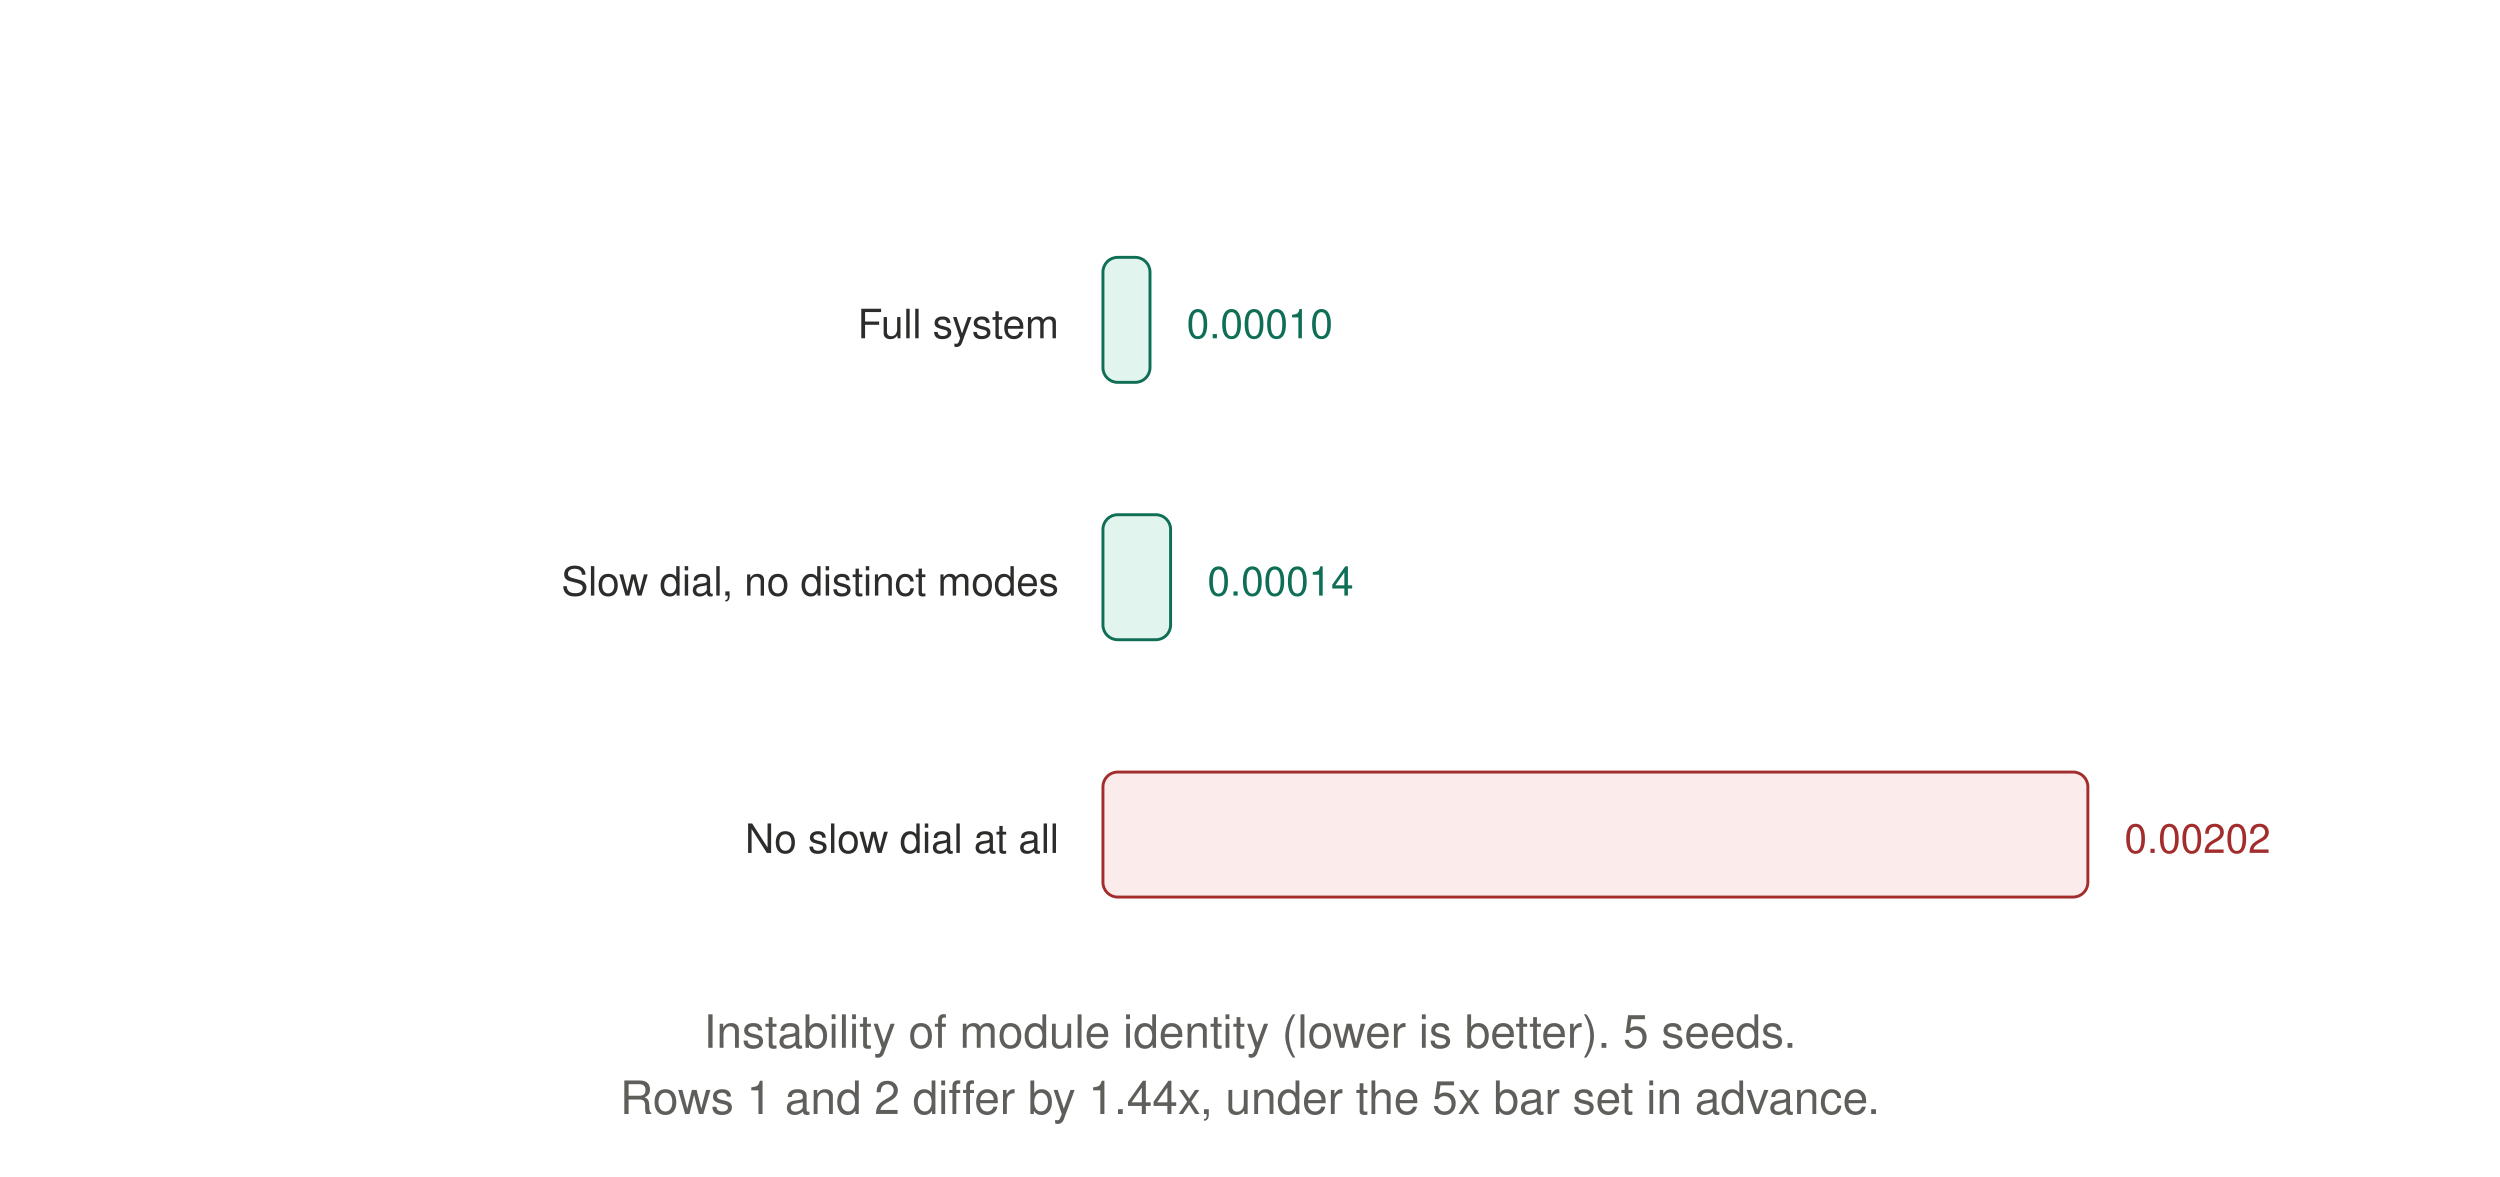
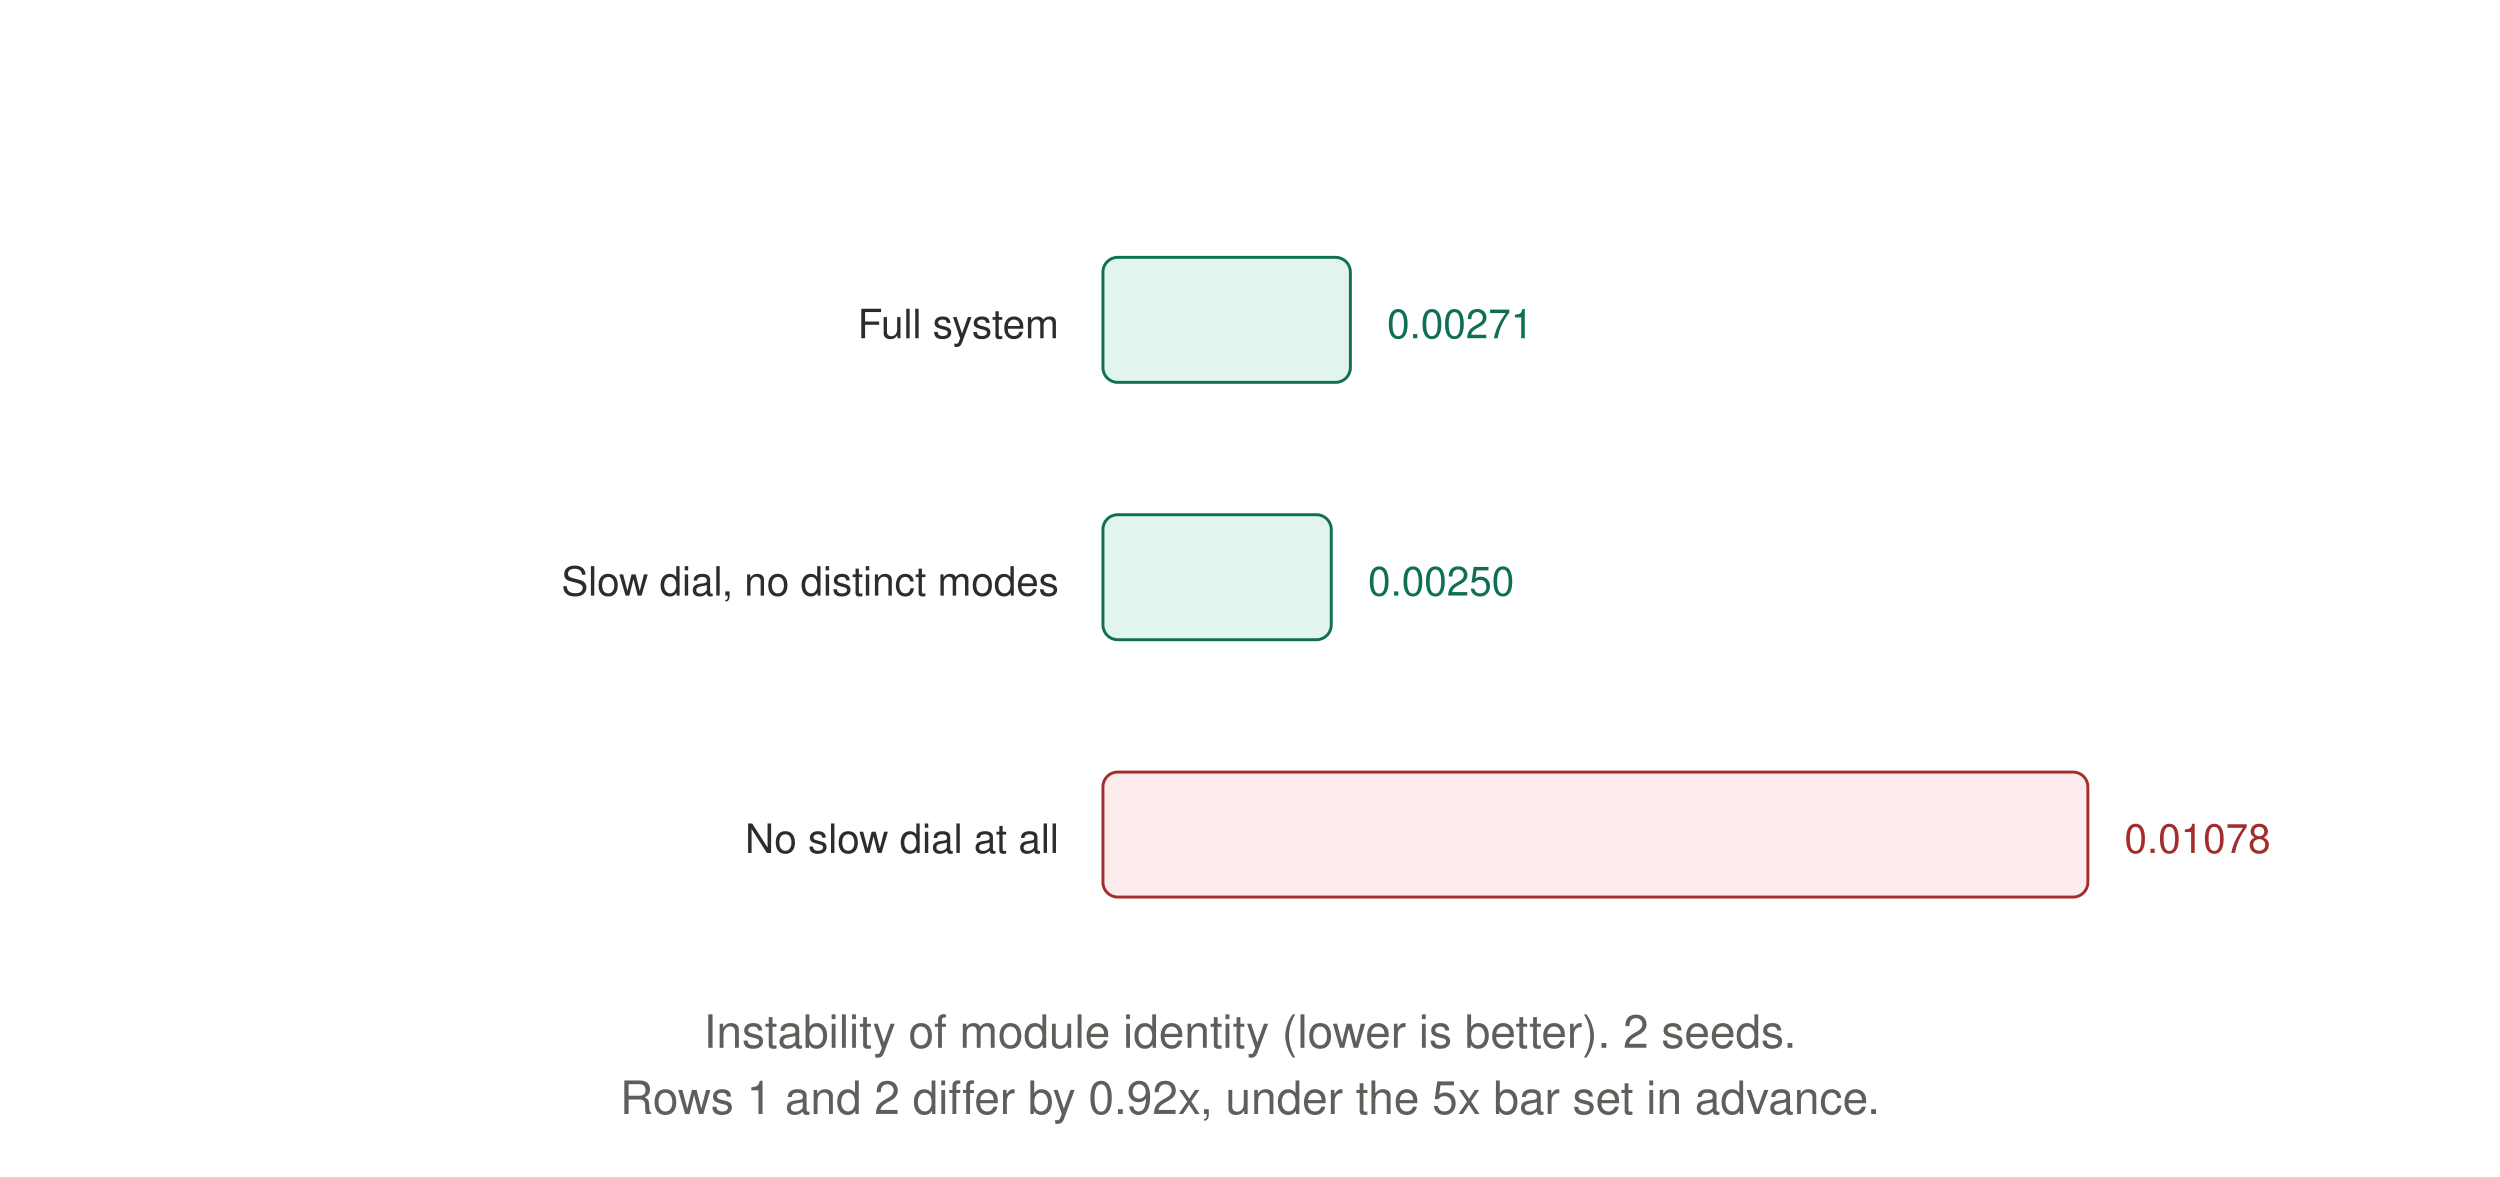
<svg xmlns="http://www.w3.org/2000/svg" width="680" height="320" viewBox="0 0 680 320">
  <defs>
    <marker id="a" viewBox="0 0 10 10" refX="8" refY="5" markerWidth="6" markerHeight="6" orient="auto-start-reverse">
      <path d="M2 1L8 5L2 9" fill="none" stroke="#5F5E5A" stroke-width="1.5" stroke-linecap="round" />
    </marker>
  </defs>
-   <rect x="300" y="70" width="12.8" height="34" rx="4" fill="#E1F5EE" stroke="#0F6E56" stroke-width="0.8" />
+   <rect x="300" y="70" width="67.3" height="34" rx="4" fill="#E1F5EE" stroke="#0F6E56" stroke-width="0.8" />
  <text x="288" y="92" text-anchor="end" font-family="Helvetica" font-size="11" fill="#2C2C2A">Full system</text>
-   <text x="322.787" y="92" text-anchor="start" font-family="Helvetica" font-size="11" fill="#0F6E56">0.00010</text>
-   <rect x="300" y="140" width="18.4" height="34" rx="4" fill="#E1F5EE" stroke="#0F6E56" stroke-width="0.8" />
+   <text x="377.288" y="92" text-anchor="start" font-family="Helvetica" font-size="11" fill="#0F6E56">0.00271</text>
+   <rect x="300" y="140" width="62.1" height="34" rx="4" fill="#E1F5EE" stroke="#0F6E56" stroke-width="0.8" />
  <text x="288" y="162" text-anchor="end" font-family="Helvetica" font-size="11" fill="#2C2C2A">Slow dial, no distinct modes</text>
-   <text x="328.433" y="162" text-anchor="start" font-family="Helvetica" font-size="11" fill="#0F6E56">0.00014</text>
+   <text x="372.112" y="162" text-anchor="start" font-family="Helvetica" font-size="11" fill="#0F6E56">0.00250</text>
  <rect x="300" y="210" width="267.9" height="34" rx="4" fill="#FCEBEB" stroke="#A32D2D" stroke-width="0.8" />
  <text x="288" y="232" text-anchor="end" font-family="Helvetica" font-size="11" fill="#2C2C2A">No slow dial at all</text>
-   <text x="577.857" y="232" text-anchor="start" font-family="Helvetica" font-size="11" fill="#A32D2D">0.00202</text>
-   <text x="340" y="285" text-anchor="middle" font-family="Helvetica" font-size="12.5" fill="#5F5E5A">Instability of module identity (lower is better). 5 seeds.</text>
-   <text x="340" y="303" text-anchor="middle" font-family="Helvetica" font-size="12.5" fill="#5F5E5A">Rows 1 and 2 differ by 1.44x, under the 5x bar set in advance.</text>
+   <text x="577.857" y="232" text-anchor="start" font-family="Helvetica" font-size="11" fill="#A32D2D">0.01078</text>
+   <text x="340" y="285" text-anchor="middle" font-family="Helvetica" font-size="12.5" fill="#5F5E5A">Instability of module identity (lower is better). 2 seeds.</text>
+   <text x="340" y="303" text-anchor="middle" font-family="Helvetica" font-size="12.5" fill="#5F5E5A">Rows 1 and 2 differ by 0.92x, under the 5x bar set in advance.</text>
</svg>
